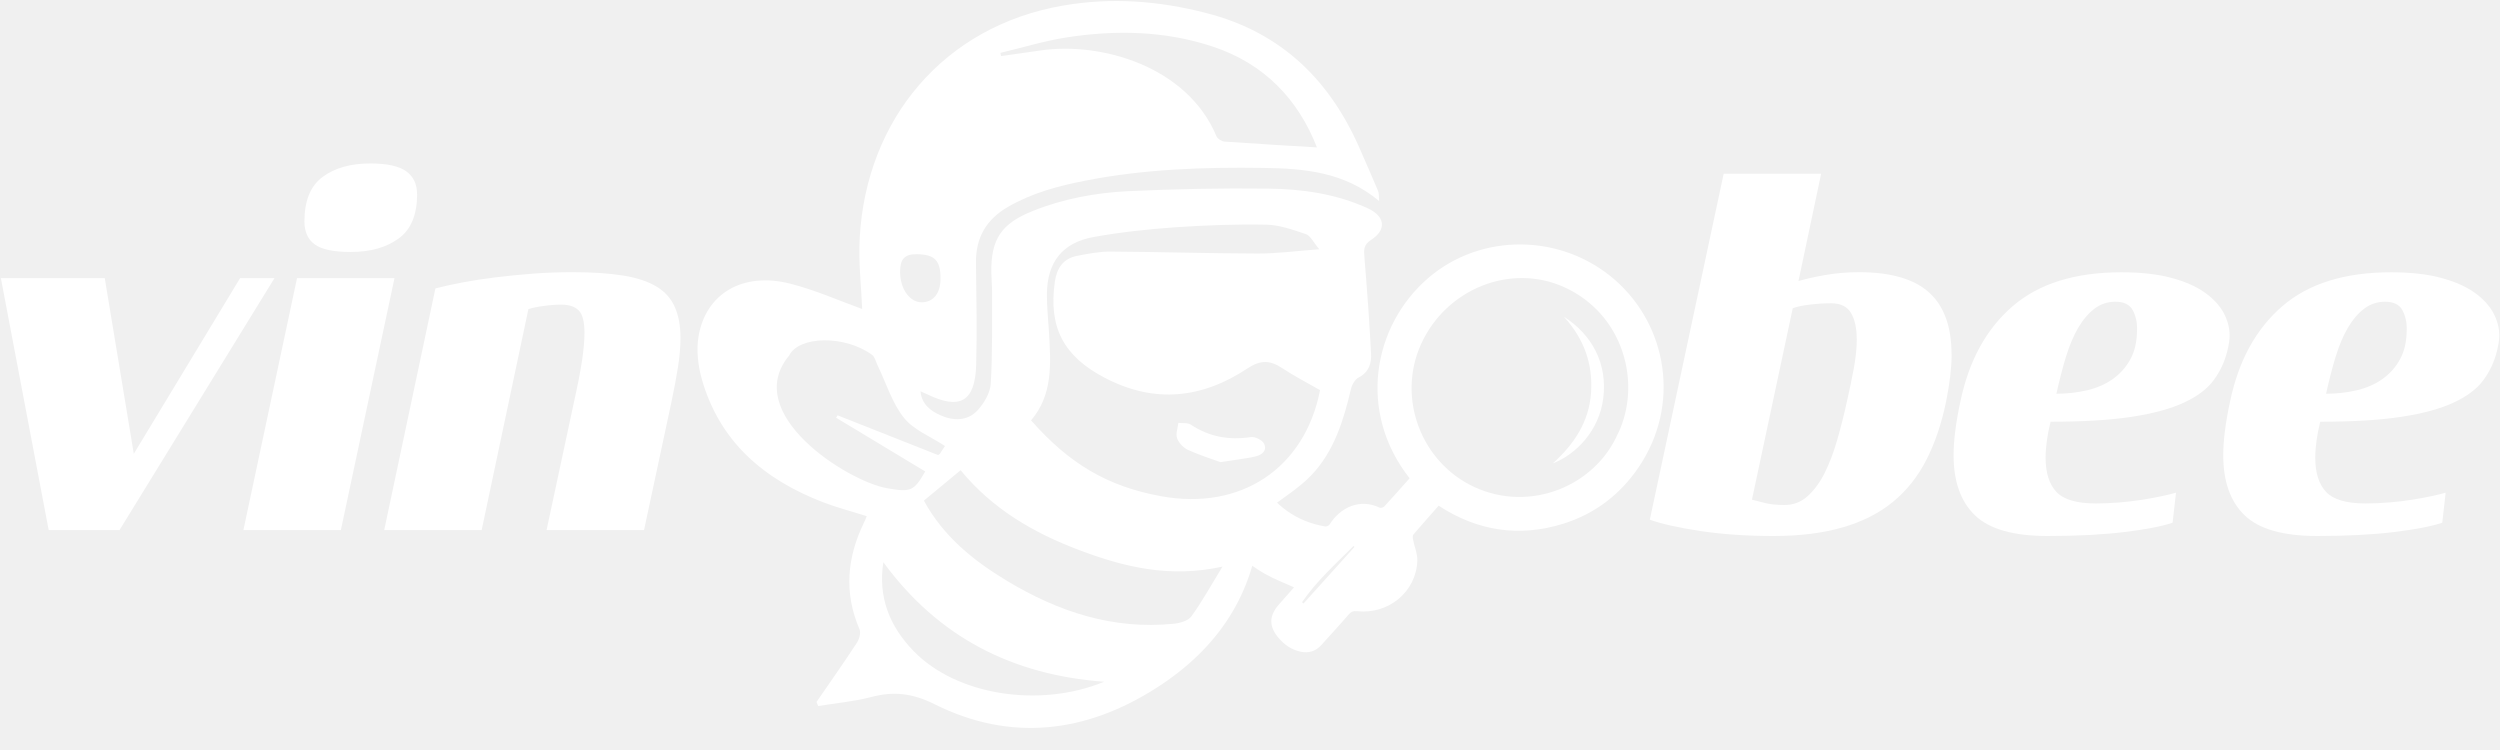
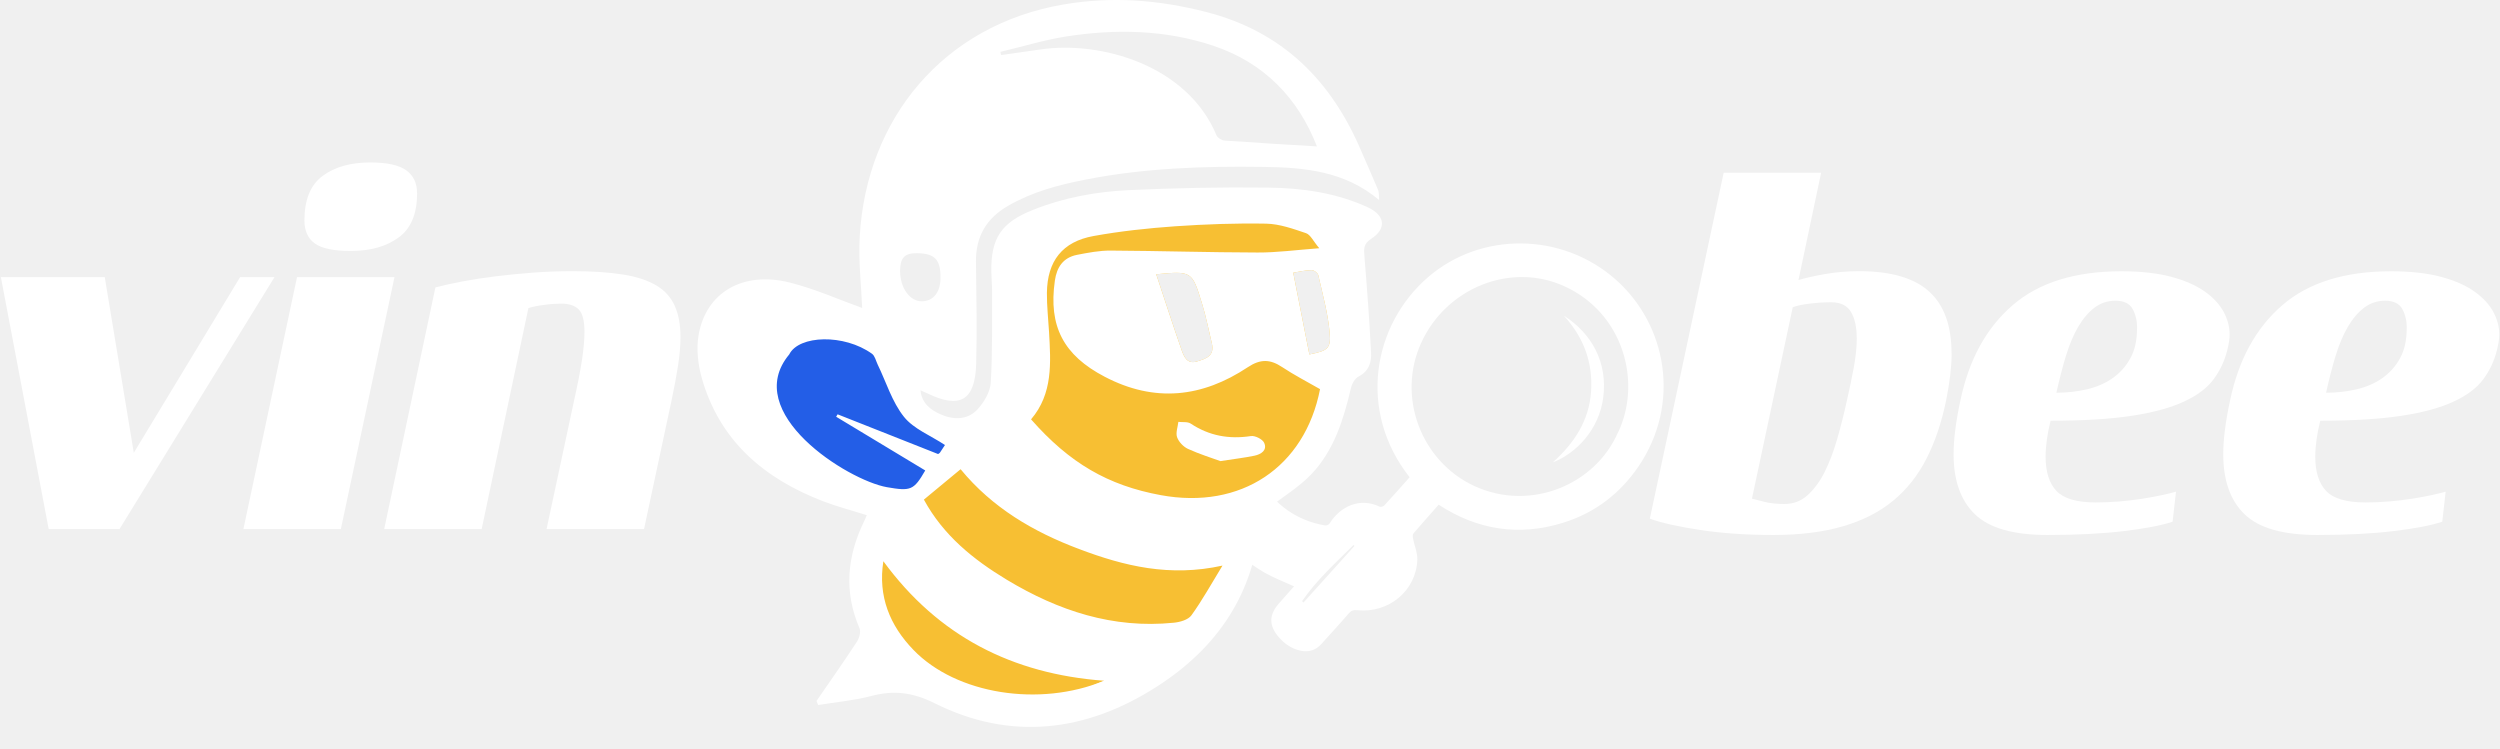
- <svg xmlns="http://www.w3.org/2000/svg" width="2281" height="684" viewBox="0 0 2281 684" fill="none">
-   <path d="M1303.18 253.623C1351.13 212.423 1424.37 212.692 1473.37 255.296C1521.15 296.936 1533.65 369.192 1495.22 426.146C1478.23 451.214 1455.26 468.826 1426.31 477.848C1386.08 490.369 1348.04 484.544 1312.63 461.405C1304.9 470.225 1297.2 478.751 1289.68 487.563C1288.79 488.6 1288.95 490.731 1289.26 492.312C1290.51 498.846 1293.43 505.322 1293.16 511.784C1292.09 539.894 1267.06 560.678 1238.34 557.668C1234.8 557.29 1232.69 558.076 1230.44 560.753C1222.32 570.215 1213.8 579.398 1205.46 588.658C1200.46 594.197 1194.11 596.139 1186.76 594.639C1178.39 592.88 1171.85 588.25 1166.41 581.864C1157.64 571.488 1157.84 561.802 1166.82 551.598C1171.65 546.19 1176.4 540.743 1180.67 535.9C1171.63 531.777 1162.48 528.328 1154.13 523.595C1145.61 518.783 1137.84 512.772 1130.61 507.831C1130.38 508.212 1130.15 508.595 1129.92 508.979C1142.22 482.405 1147.66 457.262 1149.3 439.333C1163.46 461.231 1182.68 475.901 1209.09 480.346C1210.35 480.511 1212.42 479.6 1213.09 478.571C1222.92 462.89 1240.65 454.514 1258.84 463.217C1259.86 463.683 1262.23 463.013 1263.07 462.061C1270.86 453.575 1278.51 444.925 1286.13 436.361C1238.19 375.619 1252.72 296.965 1303.18 253.623ZM1234.95 498.206C1218.52 514.581 1201.22 530.148 1188 549.427C1188.44 549.831 1188.87 550.234 1189.3 550.638C1204.78 533.417 1220.34 516.234 1235.82 499.013C1235.52 498.772 1235.25 498.447 1234.95 498.206ZM1426.88 261.878C1378.31 240.041 1319.52 263.438 1296.62 313.896C1274.3 363.076 1296.59 421.998 1345.39 444.455C1396.42 467.923 1455.58 443.255 1476.27 395.389L1476.39 395.343C1498.01 349.959 1481.68 286.553 1426.88 261.878ZM1426.83 288.91C1452.68 305.43 1466.82 331.831 1462.81 363.438C1459.15 392.729 1438.17 414.543 1416.79 422.797C1436.36 405.18 1449.88 384.801 1451.68 358.257C1453.44 332.008 1445.26 309.043 1426.83 288.91Z" fill="white" />
-   <path d="M1247.85 190.002C1218.95 176.792 1188.09 172.448 1156.89 172.094C1114.6 171.562 1072.22 172.448 1029.93 174.399C999.964 175.817 970.441 181.225 942.336 192.485C913.7 203.922 904.036 218.107 904.479 248.694C904.568 254.811 905.189 261.017 905.189 267.135C905.011 294.884 905.632 322.546 903.947 350.207C903.415 358.452 897.919 367.761 892.156 374.144C882.847 384.429 869.726 384.163 857.934 378.843C849.157 374.942 841.001 368.913 839.848 357.033C842.508 358.186 844.281 358.984 846.054 359.782C875.754 374.233 889.585 366.52 890.649 333.362C891.535 302.154 890.826 270.947 890.471 239.739C890.205 216.777 899.958 200.109 919.817 188.673C941.804 175.995 965.742 169.611 990.3 164.824C1043.85 154.273 1098.02 152.412 1152.37 153.21C1190.05 153.653 1226.84 156.933 1258.31 183.442C1257.96 179.364 1258.31 176.526 1257.34 174.133C1252.46 162.341 1247.14 150.638 1242.09 138.936C1214.69 74.304 1170.1 29.621 1100.24 11.801C1057.06 0.719 1014.15 -2.562 970.086 5.063C860.771 23.858 790.466 109.235 784.437 216.6C783.107 239.03 785.856 261.726 786.653 281.94C765.996 274.493 743.832 264.563 720.604 258.712C677.693 247.984 644.003 267.755 637.354 306.853C635.226 319.265 636.822 333.184 640.191 345.419C656.415 403.135 697.198 437.623 751.279 458.369C764.046 463.245 777.433 466.703 790.82 470.958C790.022 472.909 789.402 474.682 788.515 476.366C772.823 508.372 769.808 540.821 784.26 574.244C785.59 577.436 783.994 583.022 781.955 586.302C769.986 604.565 757.396 622.474 744.984 640.472C745.516 641.713 745.96 642.954 746.492 644.195C762.539 641.536 778.94 640.117 794.633 636.039C815.29 630.542 832.401 632.404 852.881 642.599C922.3 677.265 991.098 668.665 1055.29 627.528C1110.7 592.065 1144.92 542.15 1149.88 474.682C1150.15 471.136 1153.96 467.323 1157.06 464.841C1170.19 454.291 1185.08 445.602 1196.52 433.545C1217.17 411.824 1225.86 383.719 1232.6 354.994C1233.49 351.093 1236.24 346.128 1239.6 344.444C1249.09 339.568 1251.49 331.323 1250.95 322.457C1249.45 293.289 1247.32 264.209 1244.92 235.129C1244.39 228.391 1243.77 223.515 1251.04 218.816C1265.49 209.507 1263.72 197.272 1247.85 190.002ZM972.568 34.231C1017.87 27.139 1063.18 28.025 1106.97 42.654C1153.43 58.169 1184.46 90.529 1201.57 134.503C1173.64 132.818 1145.45 131.222 1117.26 129.183C1114.69 129.006 1110.87 126.612 1109.9 124.307C1083.3 60.474 1004.57 37.955 949.429 46.023C937.46 47.796 925.403 49.48 913.434 51.165C913.168 50.189 912.99 49.214 912.725 48.239C932.672 43.54 952.443 37.423 972.568 34.231ZM1070.89 569.102C1015.48 574.688 965.653 558.197 918.665 529.916C887.989 511.386 860.771 489.488 842.951 456.773C853.945 447.641 864.849 438.598 876.464 429.023C905.366 464.22 942.779 486.119 984.448 501.811C1025.67 517.415 1067.34 527.611 1115.4 516.972C1104.93 534.083 1096.78 548.888 1087.03 562.364C1084.1 566.443 1076.56 568.57 1070.89 569.102ZM1059.1 452.695C1010.87 443.829 975.849 423.438 940.74 383.542C960.777 360.048 958.738 331.855 957.142 303.75C956.433 291.87 955.103 279.99 955.191 268.11C955.546 239.119 969.288 221.387 997.836 216.245C1022.31 211.812 1047.31 209.152 1072.13 207.379C1099.79 205.518 1127.63 204.454 1155.29 204.986C1167.53 205.252 1179.85 209.684 1191.64 213.674C1195.72 215.093 1198.2 220.944 1203.7 227.416C1182.42 229.012 1164.96 231.406 1147.4 231.317C1102.72 231.228 1058.12 229.81 1013.44 229.544C1003.16 229.455 992.782 231.494 982.675 233.445C970.086 235.927 964.235 244.616 962.461 256.939C956.433 298.785 970.529 325.117 1007.85 344.621C1053.51 368.559 1096.95 363.594 1138.54 335.933C1150.15 328.22 1159.02 328.663 1169.83 335.844C1180.65 343.025 1192.35 349.054 1204.41 355.969C1190.49 427.339 1132.15 466.171 1059.1 452.695ZM1091.81 330.791C1083.21 333.273 1080.2 326.358 1078.07 320.24C1070.18 297.633 1037.82 277.951 1029.93 254.279C997.836 275.823 1020.71 259.17 1029.93 289.491C1033.56 301.105 1046.24 318.911 1049.16 330.791C1052.18 342.759 1099.79 328.397 1091.81 330.791ZM1194.66 324.319C1189.87 300.026 1185.08 275.557 1179.94 249.758C1184.64 248.96 1190.58 247.541 1196.61 247.364C1198.73 247.275 1138.09 242.006 1138.54 244.045C1142.52 261.422 1168.24 302.598 1169.83 320.24C1207.54 338.829 1211.15 320.95 1194.66 324.319ZM836.479 231.937C852.881 232.115 858.2 237.612 858.111 254.279C858.111 267.489 851.728 275.646 841.178 275.823C830.184 276 821.319 263.766 821.23 248.25C821.23 236.282 825.308 231.849 836.479 231.937ZM720.072 324.319C728.937 306.587 770.252 305.435 795.608 323.698C798.268 325.649 799.154 330.081 800.75 333.45C808.552 349.497 813.871 367.584 824.776 381.237C833.642 392.319 849.068 398.259 862.19 406.948C861.392 408.189 859.53 411.114 857.579 413.951C857.225 414.483 856.427 414.838 855.895 415.193C825.308 403.047 794.81 390.989 764.223 378.932C763.78 379.73 763.336 380.439 762.893 381.148C790.022 397.461 817.063 413.863 844.192 430.176C833.731 448.262 831.071 449.237 809.172 445.425C773.266 439.042 675.743 377.513 720.072 324.319ZM833.376 593.838C811.921 571.673 800.927 544.987 805.981 512.982C856.072 581.426 923.629 615.825 1007.41 622.031C948.542 646.323 872.474 634.443 833.376 593.838Z" fill="white" />
-   <path d="M1113.34 421.579C1105.54 418.742 1094.46 415.284 1083.91 410.496C1079.74 408.546 1075.48 404.113 1073.98 399.857C1072.56 395.868 1074.6 390.548 1075.13 385.85C1078.94 386.293 1083.55 385.495 1086.48 387.445C1103.32 398.616 1121.41 401.808 1141.27 398.794C1145.08 398.173 1151.91 401.631 1153.41 404.911C1156.52 411.738 1150.58 415.461 1144.55 416.702C1135.59 418.564 1126.46 419.628 1113.25 421.667L1113.34 421.579Z" fill="white" />
-   <path d="M250.457 253.746L109.048 483.635H44.416L0.797 253.746H95.572L122.08 414.039L219.072 253.746H250.457Z" fill="white" />
-   <path d="M359.941 253.75L311.002 483.639H222.078L271.017 253.75H359.941ZM380.598 176.972C380.598 195.856 375.012 209.421 363.753 217.577C352.493 225.823 337.954 229.901 319.956 229.901C304.352 229.901 293.447 227.596 287.153 222.986C280.858 218.375 277.755 211.371 277.755 202.062C277.755 183.178 283.252 169.702 294.334 161.457C305.416 153.212 319.956 149.134 337.865 149.134C353.114 149.134 364.019 151.528 370.668 156.315C377.229 161.103 380.509 168.018 380.509 176.972H380.598Z" fill="white" />
-   <path d="M620.864 308.536C620.864 316.338 620.155 325.027 618.647 334.602C617.14 344.177 615.19 354.638 612.796 365.986L587.617 483.635H498.694L523.872 365.986C527.153 351.358 529.547 338.946 531.054 328.928C532.561 318.909 533.27 310.487 533.27 303.572C533.27 293.731 531.586 286.993 528.128 283.358C524.67 279.811 519.351 277.95 512.17 277.95C507.382 277.95 502.151 278.304 496.477 279.102C490.803 279.811 486.016 280.787 482.115 282.028L439.47 483.635H350.547L397.269 263.144C404.185 261.371 412.341 259.509 421.739 257.736C431.137 255.962 441.332 254.367 452.237 253.037C463.142 251.707 474.49 250.554 486.37 249.668C498.162 248.781 510.219 248.338 522.543 248.338C540.806 248.338 556.232 249.402 568.822 251.441C581.411 253.48 591.518 256.938 599.143 261.548C606.767 266.158 612.264 272.364 615.722 280.166C619.179 287.968 620.864 297.366 620.864 308.448V308.536Z" fill="white" />
-   <path d="M1780.67 323.347C1780.67 335.315 1778.98 349.501 1775.7 365.991C1771.54 386.382 1765.51 404.114 1757.7 419.452C1749.9 434.701 1739.71 447.556 1727.21 457.84C1714.71 468.125 1699.37 475.926 1681.37 481.157C1663.37 486.388 1642.27 489.048 1618.07 489.048C1593.87 489.048 1571.7 487.54 1551.58 484.526C1531.54 481.512 1516.11 478.054 1505.3 474.153L1572.68 158.532H1661.6L1640.94 256.41C1646.88 254.637 1654.95 252.775 1664.97 251.002C1674.99 249.229 1685.36 248.342 1696.18 248.342C1725.17 248.342 1746.53 254.548 1760.19 266.96C1773.84 279.373 1780.58 298.168 1780.58 323.347H1780.67ZM1694.05 308.984C1694.05 299.409 1692.36 291.607 1688.91 285.667C1685.45 279.727 1679.42 276.713 1670.73 276.713C1664.7 276.713 1658.5 277.067 1651.85 277.865C1645.29 278.575 1639.88 279.727 1635.71 281.234L1598.48 455.89C1601.76 456.776 1605.83 457.84 1610.62 458.993C1615.41 460.145 1621.26 460.766 1628.18 460.766C1636.24 460.766 1643.25 458.106 1649.28 452.698C1655.22 447.29 1660.45 440.286 1664.79 431.598C1669.14 422.909 1672.95 412.891 1676.23 401.543C1679.51 390.194 1682.52 378.314 1685.18 366.08C1687.58 355.618 1689.7 345.511 1691.48 335.759C1693.25 326.006 1694.14 317.141 1694.14 309.073L1694.05 308.984Z" fill="white" />
-   <path d="M2034.32 306.235C2034.32 309.869 2033.62 314.657 2032.11 320.597C2029.71 330.172 2025.64 338.949 2019.78 346.84C2013.93 354.819 2004.98 361.557 1992.83 367.231C1980.69 372.905 1964.82 377.249 1945.22 380.264C1925.63 383.278 1900.81 384.785 1870.93 384.785C1869.42 391.08 1868.27 396.843 1867.56 402.073C1866.85 407.304 1866.41 412.446 1866.41 417.588C1866.41 431.33 1869.69 441.792 1876.25 448.796C1882.81 455.8 1894.78 459.346 1912.15 459.346C1919.07 459.346 1926.16 459.08 1933.52 458.46C1940.88 457.839 1947.88 457.041 1954.62 455.977C1961.36 454.913 1967.39 453.761 1972.8 452.608C1978.2 451.456 1982.37 450.392 1985.39 449.505L1982.28 476.9C1972.71 480.181 1958.08 483.018 1938.49 485.411C1918.89 487.805 1895.49 489.046 1868.18 489.046C1837.06 489.046 1814.99 482.752 1801.95 470.162C1788.92 457.573 1782.45 439.31 1782.45 415.372C1782.45 401.63 1784.58 385.14 1788.74 365.99C1796.54 328.842 1812.41 300.028 1836.35 279.371C1860.29 258.714 1893.36 248.43 1935.56 248.43C1953.2 248.43 1968.27 250.114 1980.69 253.395C1993.1 256.675 2003.29 261.108 2011.18 266.605C2019.08 272.101 2024.93 278.396 2028.74 285.223C2032.46 292.138 2034.32 299.142 2034.32 306.323V306.235ZM1949.92 300.383C1949.92 293.822 1948.59 287.971 1945.84 282.918C1943.1 277.864 1937.86 275.293 1930.15 275.293C1922.97 275.293 1916.59 277.421 1911.09 281.588C1905.59 285.755 1900.63 291.517 1896.28 298.876C1891.94 306.234 1888.22 315.012 1885.02 325.385C1881.83 335.757 1879 347.017 1876.25 359.252C1885.82 359.252 1895.13 358.188 1904.09 356.149C1913.04 354.021 1920.93 350.652 1927.67 345.864C1934.41 341.077 1939.82 335.048 1943.8 327.69C1947.88 320.331 1949.83 311.288 1949.83 300.56L1949.92 300.383Z" fill="white" />
-   <path d="M2280.36 306.235C2280.36 309.869 2279.65 314.657 2278.15 320.597C2275.75 330.172 2271.68 338.949 2265.82 346.84C2259.97 354.819 2251.02 361.557 2238.87 367.231C2226.73 372.905 2210.86 377.249 2191.26 380.264C2171.67 383.278 2146.85 384.785 2116.97 384.785C2115.46 391.08 2114.31 396.843 2113.6 402.073C2112.89 407.304 2112.45 412.446 2112.45 417.588C2112.45 431.33 2115.73 441.792 2122.29 448.796C2128.85 455.8 2140.82 459.346 2158.19 459.346C2165.11 459.346 2172.2 459.08 2179.56 458.46C2186.92 457.839 2193.92 457.041 2200.66 455.977C2207.4 454.913 2213.43 453.761 2218.84 452.608C2224.24 451.456 2228.41 450.392 2231.42 449.505L2228.32 476.9C2218.75 480.181 2204.12 483.018 2184.52 485.411C2164.93 487.805 2141.53 489.046 2114.22 489.046C2083.1 489.046 2061.02 482.752 2047.99 470.162C2034.96 457.573 2028.49 439.31 2028.49 415.372C2028.49 401.63 2030.62 385.14 2034.78 365.99C2042.58 328.842 2058.45 300.028 2082.39 279.371C2106.33 258.714 2139.4 248.43 2181.6 248.43C2199.24 248.43 2214.31 250.114 2226.73 253.395C2239.14 256.675 2249.33 261.108 2257.22 266.605C2265.11 272.101 2270.97 278.396 2274.78 285.223C2278.5 292.138 2280.36 299.142 2280.36 306.323V306.235ZM2195.96 300.383C2195.96 293.822 2194.63 287.971 2191.88 282.918C2189.13 277.864 2183.9 275.293 2176.19 275.293C2169.01 275.293 2162.63 277.421 2157.13 281.588C2151.63 285.755 2146.67 291.517 2142.32 298.876C2137.98 306.234 2134.26 315.012 2131.06 325.385C2127.87 335.757 2125.04 347.017 2122.29 359.252C2131.86 359.252 2141.17 358.188 2150.13 356.149C2159.08 354.021 2166.97 350.652 2173.71 345.864C2180.45 341.077 2185.85 335.048 2189.84 327.69C2193.92 320.331 2195.87 311.288 2195.87 300.56L2195.96 300.383Z" fill="white" />
+ <svg xmlns="http://www.w3.org/2000/svg" width="177" height="53" viewBox="0 0 177 53" fill="none">
+   <g clip-path="url(#clip0_155_66)">
+     <path d="M101.124 19.609C104.844 16.412 110.528 16.433 114.33 19.739C118.038 22.97 119.008 28.577 116.025 32.996C114.707 34.942 112.924 36.308 110.678 37.008C107.556 37.98 104.604 37.528 101.857 35.732C101.257 36.417 100.66 37.078 100.076 37.762C100.007 37.843 100.019 38.008 100.043 38.131C100.14 38.638 100.367 39.14 100.346 39.642C100.263 41.823 98.321 43.436 96.092 43.202C95.817 43.173 95.654 43.234 95.479 43.442C94.849 44.176 94.188 44.888 93.541 45.607C93.153 46.037 92.66 46.187 92.09 46.071C91.44 45.934 90.933 45.575 90.511 45.08C89.83 44.275 89.845 43.523 90.542 42.731C90.917 42.312 91.286 41.889 91.617 41.513C90.916 41.193 90.206 40.925 89.558 40.558C88.897 40.185 88.294 39.718 87.733 39.335C87.715 39.365 87.697 39.395 87.679 39.424C88.633 37.362 89.056 35.411 89.183 34.02C90.282 35.719 91.773 36.857 93.823 37.202C93.92 37.215 94.081 37.144 94.133 37.064C94.896 35.847 96.271 35.198 97.683 35.873C97.762 35.909 97.946 35.857 98.011 35.783C98.616 35.125 99.209 34.454 99.801 33.789C96.081 29.076 97.208 22.972 101.124 19.609ZM95.829 38.588C94.554 39.859 93.212 41.067 92.186 42.563C92.22 42.594 92.254 42.625 92.287 42.657C93.488 41.32 94.695 39.987 95.897 38.651C95.873 38.632 95.852 38.607 95.829 38.588ZM110.722 20.25C106.954 18.555 102.392 20.371 100.615 24.286C98.883 28.102 100.612 32.675 104.399 34.417C108.359 36.238 112.949 34.324 114.555 30.61L114.564 30.606C116.242 27.084 114.975 22.164 110.722 20.25ZM110.719 22.347C112.724 23.629 113.822 25.678 113.511 28.131C113.227 30.403 111.599 32.096 109.939 32.736C111.458 31.369 112.507 29.788 112.647 27.728C112.783 25.692 112.149 23.91 110.719 22.347Z" fill="white" />
+     <path d="M65.245 29.443L68.982 31.202L67.643 32.734L64.566 35.378L65.245 36.697L62.057 35.378L57.55 33.51C56.708 32.74 54.869 31.202 54.253 31.202C53.483 31.202 52.934 28.454 52.934 27.904C52.934 27.354 54.473 24.936 55.023 24.167C55.462 23.551 55.938 22.665 56.121 22.298L63.486 24.936L65.245 29.443Z" fill="#235EE7" />
+     <path d="M95.09 18.215L91.561 14.308H83.23L74.514 16.262L73 20.85C73 20.85 72.443 24.999 72.415 25.735C72.388 26.471 70.31 30.31 70.31 30.31L62.447 37.877L60.954 41.297L62.447 45.851L65.157 47.839L72.388 50.55L78.174 48.197L85.845 44.172L87.95 38.696L88.769 35.263L91.561 32.429L94.162 29.87L95.09 25.095L95.779 20.279L95.09 18.215ZM84.723 25.597C84.056 25.79 83.822 25.253 83.657 24.779C83.045 23.024 82.474 21.256 81.862 19.419C84.379 19.179 84.4 19.179 85.115 21.532C85.398 22.433 85.569 23.368 85.796 24.29C86.03 25.219 85.343 25.412 84.723 25.597ZM92.704 25.095C92.332 23.21 91.961 21.311 91.561 19.309C91.926 19.247 92.387 19.137 92.855 19.124C93.02 19.117 93.302 19.33 93.337 19.488C93.646 20.837 94.017 22.185 94.141 23.554C94.245 24.696 93.983 24.834 92.704 25.095Z" fill="#F7BF33" />
+     <path d="M96.83 14.672C94.588 13.647 92.193 13.31 89.772 13.283C86.49 13.241 83.202 13.31 79.92 13.461C77.595 13.571 75.304 13.991 73.123 14.865C70.901 15.752 70.151 16.853 70.185 19.227C70.192 19.701 70.24 20.183 70.24 20.657C70.227 22.811 70.275 24.957 70.144 27.104C70.103 27.744 69.676 28.466 69.229 28.961C68.507 29.759 67.489 29.739 66.574 29.326C65.892 29.023 65.26 28.555 65.17 27.633C65.376 27.723 65.514 27.785 65.652 27.847C67.956 28.968 69.03 28.369 69.112 25.797C69.181 23.375 69.126 20.953 69.098 18.532C69.078 16.75 69.835 15.456 71.376 14.569C73.082 13.585 74.939 13.09 76.845 12.718C81 11.9 85.204 11.755 89.421 11.817C92.345 11.852 95.2 12.106 97.642 14.163C97.615 13.847 97.642 13.627 97.567 13.441C97.188 12.526 96.775 11.618 96.383 10.71C94.257 5.694 90.797 2.227 85.376 0.844C82.025 -0.016 78.695 -0.27 75.276 0.321C66.794 1.78 61.338 8.405 60.87 16.736C60.767 18.477 60.98 20.238 61.042 21.806C59.439 21.229 57.719 20.458 55.917 20.004C52.587 19.172 49.973 20.706 49.457 23.739C49.292 24.703 49.416 25.783 49.677 26.732C50.936 31.211 54.101 33.887 58.297 35.497C59.288 35.875 60.327 36.144 61.366 36.474C61.304 36.625 61.256 36.763 61.187 36.893C59.969 39.377 59.735 41.895 60.857 44.489C60.96 44.736 60.836 45.169 60.678 45.424C59.749 46.841 58.772 48.231 57.809 49.627C57.85 49.724 57.885 49.82 57.926 49.916C59.171 49.71 60.444 49.6 61.662 49.283C63.264 48.857 64.592 49.002 66.181 49.793C71.568 52.483 76.907 51.815 81.888 48.623C86.188 45.871 88.843 41.998 89.228 36.763C89.249 36.487 89.544 36.192 89.785 35.999C90.804 35.18 91.959 34.506 92.847 33.571C94.449 31.885 95.124 29.704 95.647 27.475C95.716 27.172 95.929 26.787 96.19 26.657C96.926 26.278 97.112 25.638 97.071 24.95C96.954 22.687 96.789 20.43 96.603 18.174C96.562 17.651 96.513 17.273 97.078 16.908C98.199 16.186 98.062 15.236 96.83 14.672ZM75.469 2.585C78.984 2.034 82.5 2.103 85.898 3.238C89.503 4.442 91.911 6.953 93.239 10.366C91.072 10.235 88.884 10.111 86.697 9.953C86.497 9.939 86.201 9.753 86.126 9.574C84.061 4.621 77.952 2.874 73.673 3.5C72.745 3.637 71.809 3.768 70.88 3.899C70.86 3.823 70.846 3.747 70.825 3.672C72.373 3.307 73.907 2.832 75.469 2.585ZM83.098 44.089C78.799 44.523 74.932 43.243 71.286 41.049C68.906 39.611 66.794 37.911 65.411 35.373C66.264 34.664 67.11 33.963 68.011 33.22C70.254 35.951 73.157 37.65 76.391 38.868C79.59 40.079 82.823 40.87 86.552 40.044C85.74 41.372 85.107 42.521 84.351 43.566C84.124 43.883 83.538 44.048 83.098 44.089ZM82.183 35.056C78.441 34.368 75.724 32.786 72.999 29.69C74.554 27.867 74.396 25.68 74.272 23.499C74.217 22.577 74.114 21.655 74.121 20.733C74.148 18.483 75.214 17.108 77.43 16.709C79.329 16.365 81.269 16.158 83.195 16.021C85.341 15.876 87.501 15.794 89.648 15.835C90.597 15.855 91.553 16.2 92.468 16.509C92.785 16.619 92.977 17.073 93.404 17.575C91.753 17.699 90.398 17.885 89.035 17.878C85.568 17.871 82.108 17.761 78.64 17.741C77.843 17.734 77.037 17.892 76.253 18.043C75.276 18.236 74.822 18.91 74.685 19.866C74.217 23.113 75.311 25.157 78.207 26.67C81.75 28.528 85.121 28.142 88.348 25.996C89.249 25.398 89.937 25.432 90.776 25.989C91.615 26.546 92.523 27.014 93.459 27.551C92.379 33.089 87.852 36.102 82.183 35.056ZM84.722 25.597C84.054 25.79 83.821 25.253 83.656 24.778C83.043 23.024 82.472 21.256 81.86 19.419C84.378 19.178 84.399 19.178 85.114 21.531C85.396 22.432 85.568 23.368 85.795 24.29C86.029 25.219 85.341 25.411 84.722 25.597ZM92.703 25.095C92.331 23.21 91.959 21.311 91.56 19.309C91.925 19.247 92.386 19.137 92.854 19.123C93.019 19.116 93.301 19.33 93.335 19.488C93.645 20.836 94.016 22.185 94.14 23.554C94.243 24.696 93.982 24.833 92.703 25.095ZM64.909 17.926C66.181 17.94 66.594 18.367 66.587 19.66C66.587 20.685 66.092 21.318 65.273 21.332C64.42 21.345 63.732 20.396 63.725 19.192C63.725 18.263 64.042 17.919 64.909 17.926ZM55.876 25.095C56.564 23.719 59.77 23.63 61.737 25.047C61.944 25.198 62.012 25.542 62.136 25.803C62.742 27.049 63.154 28.452 64.001 29.512C64.689 30.372 65.886 30.832 66.904 31.507C66.842 31.603 66.697 31.83 66.546 32.05C66.519 32.091 66.457 32.119 66.415 32.146C64.042 31.204 61.675 30.268 59.302 29.333C59.267 29.395 59.233 29.45 59.199 29.505C61.304 30.77 63.402 32.043 65.507 33.309C64.695 34.712 64.489 34.788 62.79 34.492C60.004 33.997 52.436 29.223 55.876 25.095ZM64.668 46.009C63.003 44.289 62.15 42.218 62.542 39.735C66.429 45.046 71.671 47.715 78.172 48.197C73.605 50.081 67.702 49.16 64.668 46.009Z" fill="white" />
+     <path d="M86.392 32.642C85.787 32.422 84.927 32.154 84.109 31.782C83.785 31.631 83.455 31.287 83.338 30.956C83.228 30.647 83.386 30.234 83.427 29.869C83.723 29.904 84.081 29.842 84.308 29.993C85.615 30.86 87.019 31.108 88.56 30.874C88.855 30.826 89.385 31.094 89.502 31.349C89.743 31.878 89.282 32.167 88.814 32.264C88.119 32.408 87.411 32.491 86.385 32.649L86.392 32.642Z" fill="white" />
+     <path d="M19.435 19.619L8.462 37.457H3.447L0.062 19.619H7.416L9.473 32.057L17 19.619H19.435Z" fill="white" />
+     <path d="M27.93 19.619L24.133 37.458H17.233L21.03 19.619H27.93ZM29.533 13.661C29.533 15.126 29.1 16.179 28.226 16.812C27.352 17.452 26.224 17.768 24.828 17.768C23.617 17.768 22.771 17.589 22.282 17.232C21.794 16.874 21.553 16.33 21.553 15.608C21.553 14.143 21.98 13.097 22.84 12.457C23.7 11.817 24.828 11.501 26.218 11.501C27.401 11.501 28.247 11.687 28.763 12.058C29.272 12.43 29.526 12.966 29.526 13.661H29.533Z" fill="white" />
+     <path d="M48.178 23.87C48.178 24.476 48.123 25.15 48.005 25.893C47.889 26.636 47.737 27.448 47.551 28.328L45.598 37.457H38.697L40.651 28.328C40.906 27.193 41.092 26.23 41.208 25.453C41.325 24.675 41.38 24.021 41.38 23.485C41.38 22.721 41.25 22.198 40.981 21.916C40.713 21.641 40.3 21.497 39.743 21.497C39.371 21.497 38.966 21.524 38.525 21.586C38.085 21.641 37.714 21.717 37.411 21.813L34.102 37.457H27.201L30.827 20.348C31.364 20.21 31.997 20.066 32.726 19.928C33.455 19.791 34.246 19.667 35.092 19.564C35.939 19.46 36.819 19.371 37.741 19.302C38.656 19.233 39.592 19.199 40.548 19.199C41.965 19.199 43.162 19.282 44.139 19.44C45.116 19.598 45.9 19.866 46.492 20.224C47.084 20.582 47.51 21.063 47.779 21.669C48.047 22.274 48.178 23.003 48.178 23.863V23.87Z" fill="white" />
+     <path d="M138.176 25.019C138.176 25.948 138.045 27.049 137.79 28.328C137.467 29.911 136.999 31.287 136.393 32.477C135.788 33.66 134.997 34.658 134.027 35.456C133.057 36.254 131.867 36.859 130.47 37.265C129.073 37.671 127.436 37.877 125.558 37.877C123.68 37.877 121.96 37.761 120.399 37.526C118.844 37.293 117.646 37.024 116.808 36.722L122.036 12.23H128.936L127.333 19.825C127.794 19.688 128.42 19.543 129.198 19.406C129.975 19.268 130.78 19.199 131.619 19.199C133.869 19.199 135.526 19.681 136.586 20.644C137.646 21.607 138.169 23.066 138.169 25.019H138.176ZM131.454 23.905C131.454 23.162 131.323 22.556 131.055 22.096C130.787 21.635 130.319 21.401 129.645 21.401C129.177 21.401 128.696 21.428 128.18 21.49C127.67 21.545 127.251 21.635 126.927 21.752L124.038 35.304C124.293 35.373 124.608 35.456 124.98 35.545C125.352 35.635 125.806 35.683 126.343 35.683C126.968 35.683 127.512 35.476 127.98 35.057C128.441 34.637 128.847 34.094 129.184 33.419C129.521 32.745 129.817 31.968 130.071 31.087C130.326 30.207 130.559 29.285 130.766 28.335C130.952 27.524 131.117 26.739 131.255 25.983C131.392 25.226 131.461 24.538 131.461 23.912L131.454 23.905Z" fill="white" />
+     <path d="M157.858 23.692C157.858 23.974 157.804 24.345 157.687 24.806C157.5 25.549 157.185 26.23 156.73 26.842C156.276 27.462 155.582 27.984 154.639 28.425C153.697 28.865 152.465 29.202 150.944 29.436C149.424 29.67 147.498 29.787 145.18 29.787C145.062 30.275 144.973 30.723 144.918 31.128C144.863 31.534 144.829 31.933 144.829 32.332C144.829 33.399 145.083 34.211 145.592 34.754C146.101 35.297 147.03 35.573 148.378 35.573C148.915 35.573 149.465 35.552 150.036 35.504C150.608 35.456 151.151 35.394 151.674 35.311C152.197 35.229 152.665 35.139 153.084 35.05C153.503 34.96 153.827 34.878 154.061 34.809L153.82 36.935C153.077 37.189 151.942 37.41 150.422 37.595C148.901 37.781 147.085 37.877 144.966 37.877C142.551 37.877 140.839 37.389 139.827 36.412C138.816 35.435 138.314 34.018 138.314 32.16C138.314 31.094 138.479 29.814 138.802 28.328C139.407 25.446 140.639 23.21 142.496 21.607C144.354 20.004 146.92 19.206 150.195 19.206C151.564 19.206 152.733 19.337 153.697 19.591C154.66 19.846 155.45 20.19 156.063 20.616C156.676 21.043 157.13 21.531 157.425 22.061C157.714 22.598 157.858 23.141 157.858 23.698V23.692ZM151.309 23.238C151.309 22.728 151.206 22.274 150.992 21.882C150.78 21.49 150.373 21.291 149.775 21.291C149.218 21.291 148.723 21.456 148.296 21.779C147.869 22.102 147.484 22.549 147.147 23.12C146.81 23.692 146.521 24.373 146.273 25.178C146.025 25.983 145.806 26.856 145.592 27.806C146.335 27.806 147.057 27.723 147.753 27.565C148.447 27.4 149.059 27.138 149.582 26.767C150.105 26.395 150.525 25.927 150.834 25.356C151.151 24.785 151.302 24.084 151.302 23.251L151.309 23.238Z" fill="white" />
+     <path d="M176.95 23.692C176.95 23.974 176.895 24.345 176.779 24.806C176.593 25.549 176.277 26.23 175.822 26.842C175.368 27.462 174.674 27.984 173.731 28.425C172.789 28.865 171.557 29.202 170.036 29.436C168.516 29.67 166.59 29.787 164.272 29.787C164.155 30.275 164.065 30.723 164.01 31.128C163.955 31.534 163.921 31.933 163.921 32.332C163.921 33.399 164.175 34.211 164.685 34.754C165.194 35.297 166.122 35.573 167.47 35.573C168.007 35.573 168.557 35.552 169.129 35.504C169.7 35.456 170.243 35.394 170.766 35.311C171.289 35.229 171.757 35.139 172.177 35.05C172.596 34.96 172.919 34.878 173.153 34.809L172.912 36.935C172.17 37.189 171.034 37.41 169.513 37.595C167.993 37.781 166.178 37.877 164.058 37.877C161.643 37.877 159.93 37.389 158.919 36.412C157.908 35.435 157.406 34.018 157.406 32.16C157.406 31.094 157.571 29.814 157.894 28.328C158.499 25.446 159.731 23.21 161.588 21.607C163.446 20.004 166.012 19.206 169.287 19.206C170.656 19.206 171.825 19.337 172.789 19.591C173.752 19.846 174.543 20.19 175.155 20.616C175.767 21.043 176.222 21.531 176.517 22.061C176.806 22.598 176.95 23.141 176.95 23.698V23.692ZM170.401 23.238C170.401 22.728 170.298 22.274 170.085 21.882C169.871 21.49 169.465 21.291 168.867 21.291C168.31 21.291 167.815 21.456 167.388 21.779C166.961 22.102 166.576 22.549 166.239 23.12C165.902 23.692 165.613 24.373 165.365 25.178C165.118 25.983 164.898 26.856 164.685 27.806C165.427 27.806 166.15 27.723 166.845 27.565C167.539 27.4 168.152 27.138 168.675 26.767C169.198 26.395 169.617 25.927 169.926 25.356C170.243 24.785 170.394 24.084 170.394 23.251L170.401 23.238Z" fill="white" />
+   </g>
+   <defs>
+     <clipPath id="clip0_155_66">
+       <rect width="177" height="52.999" fill="white" />
+     </clipPath>
+   </defs>
</svg>
